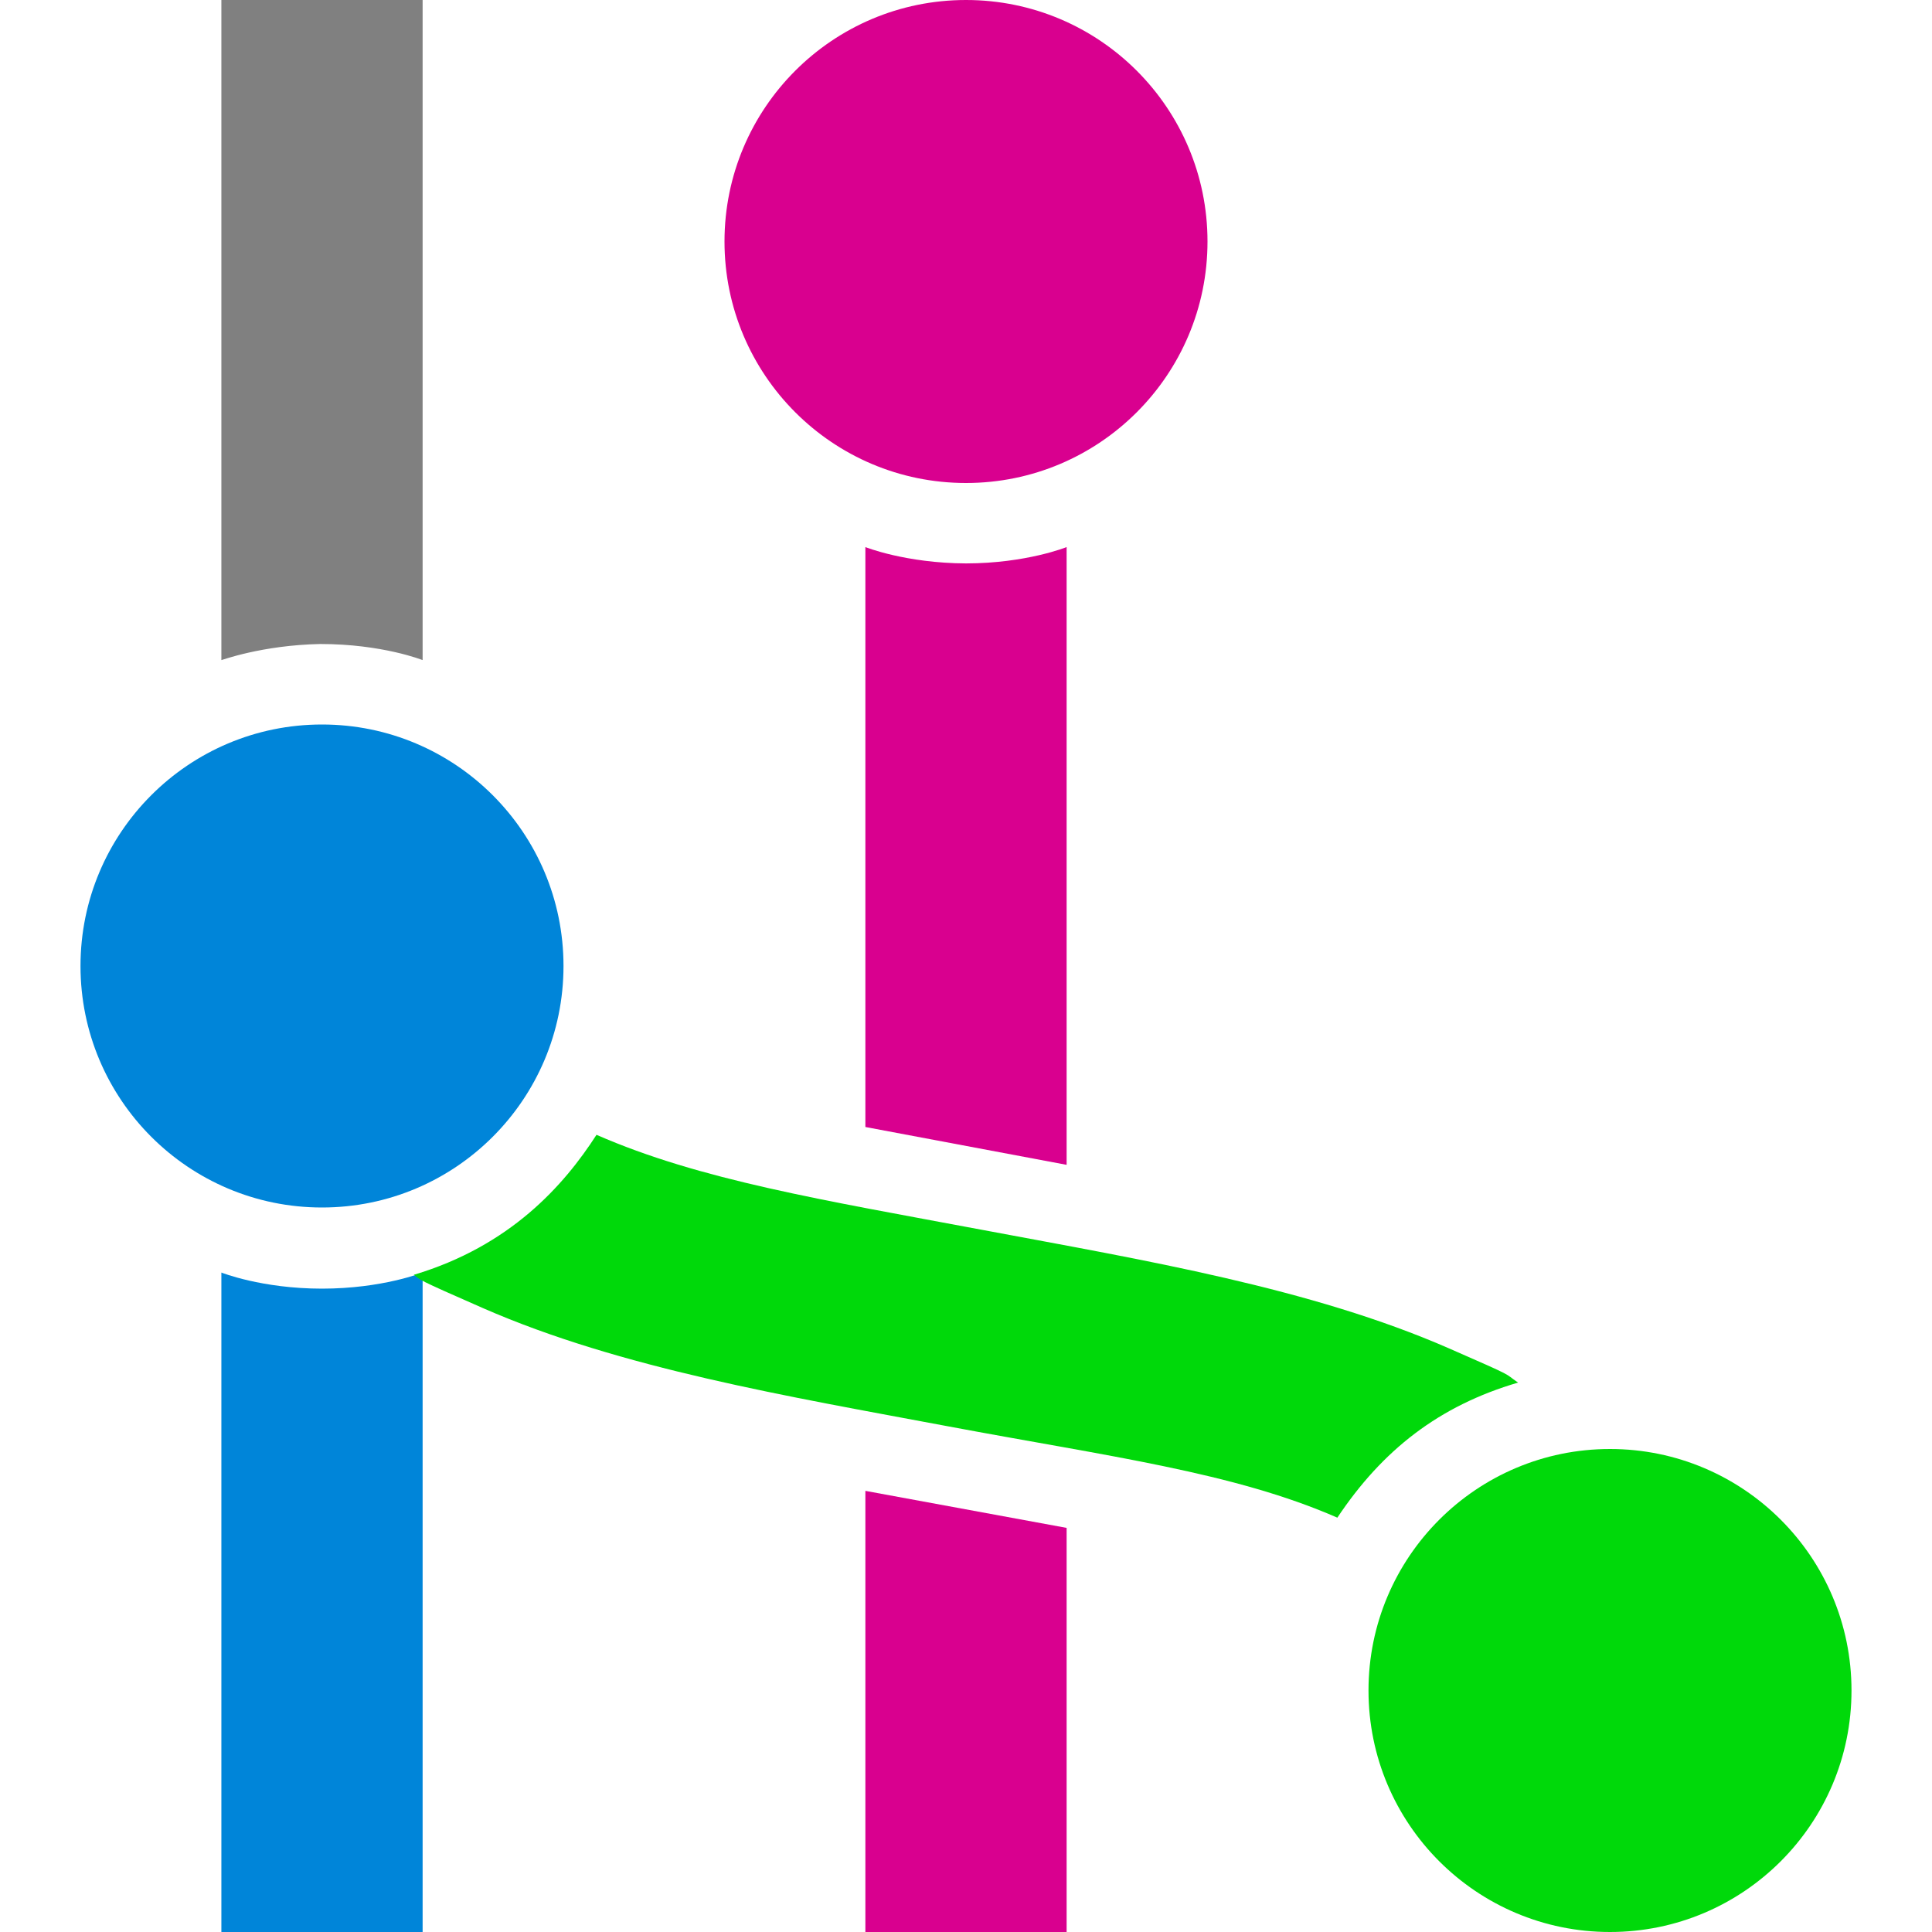
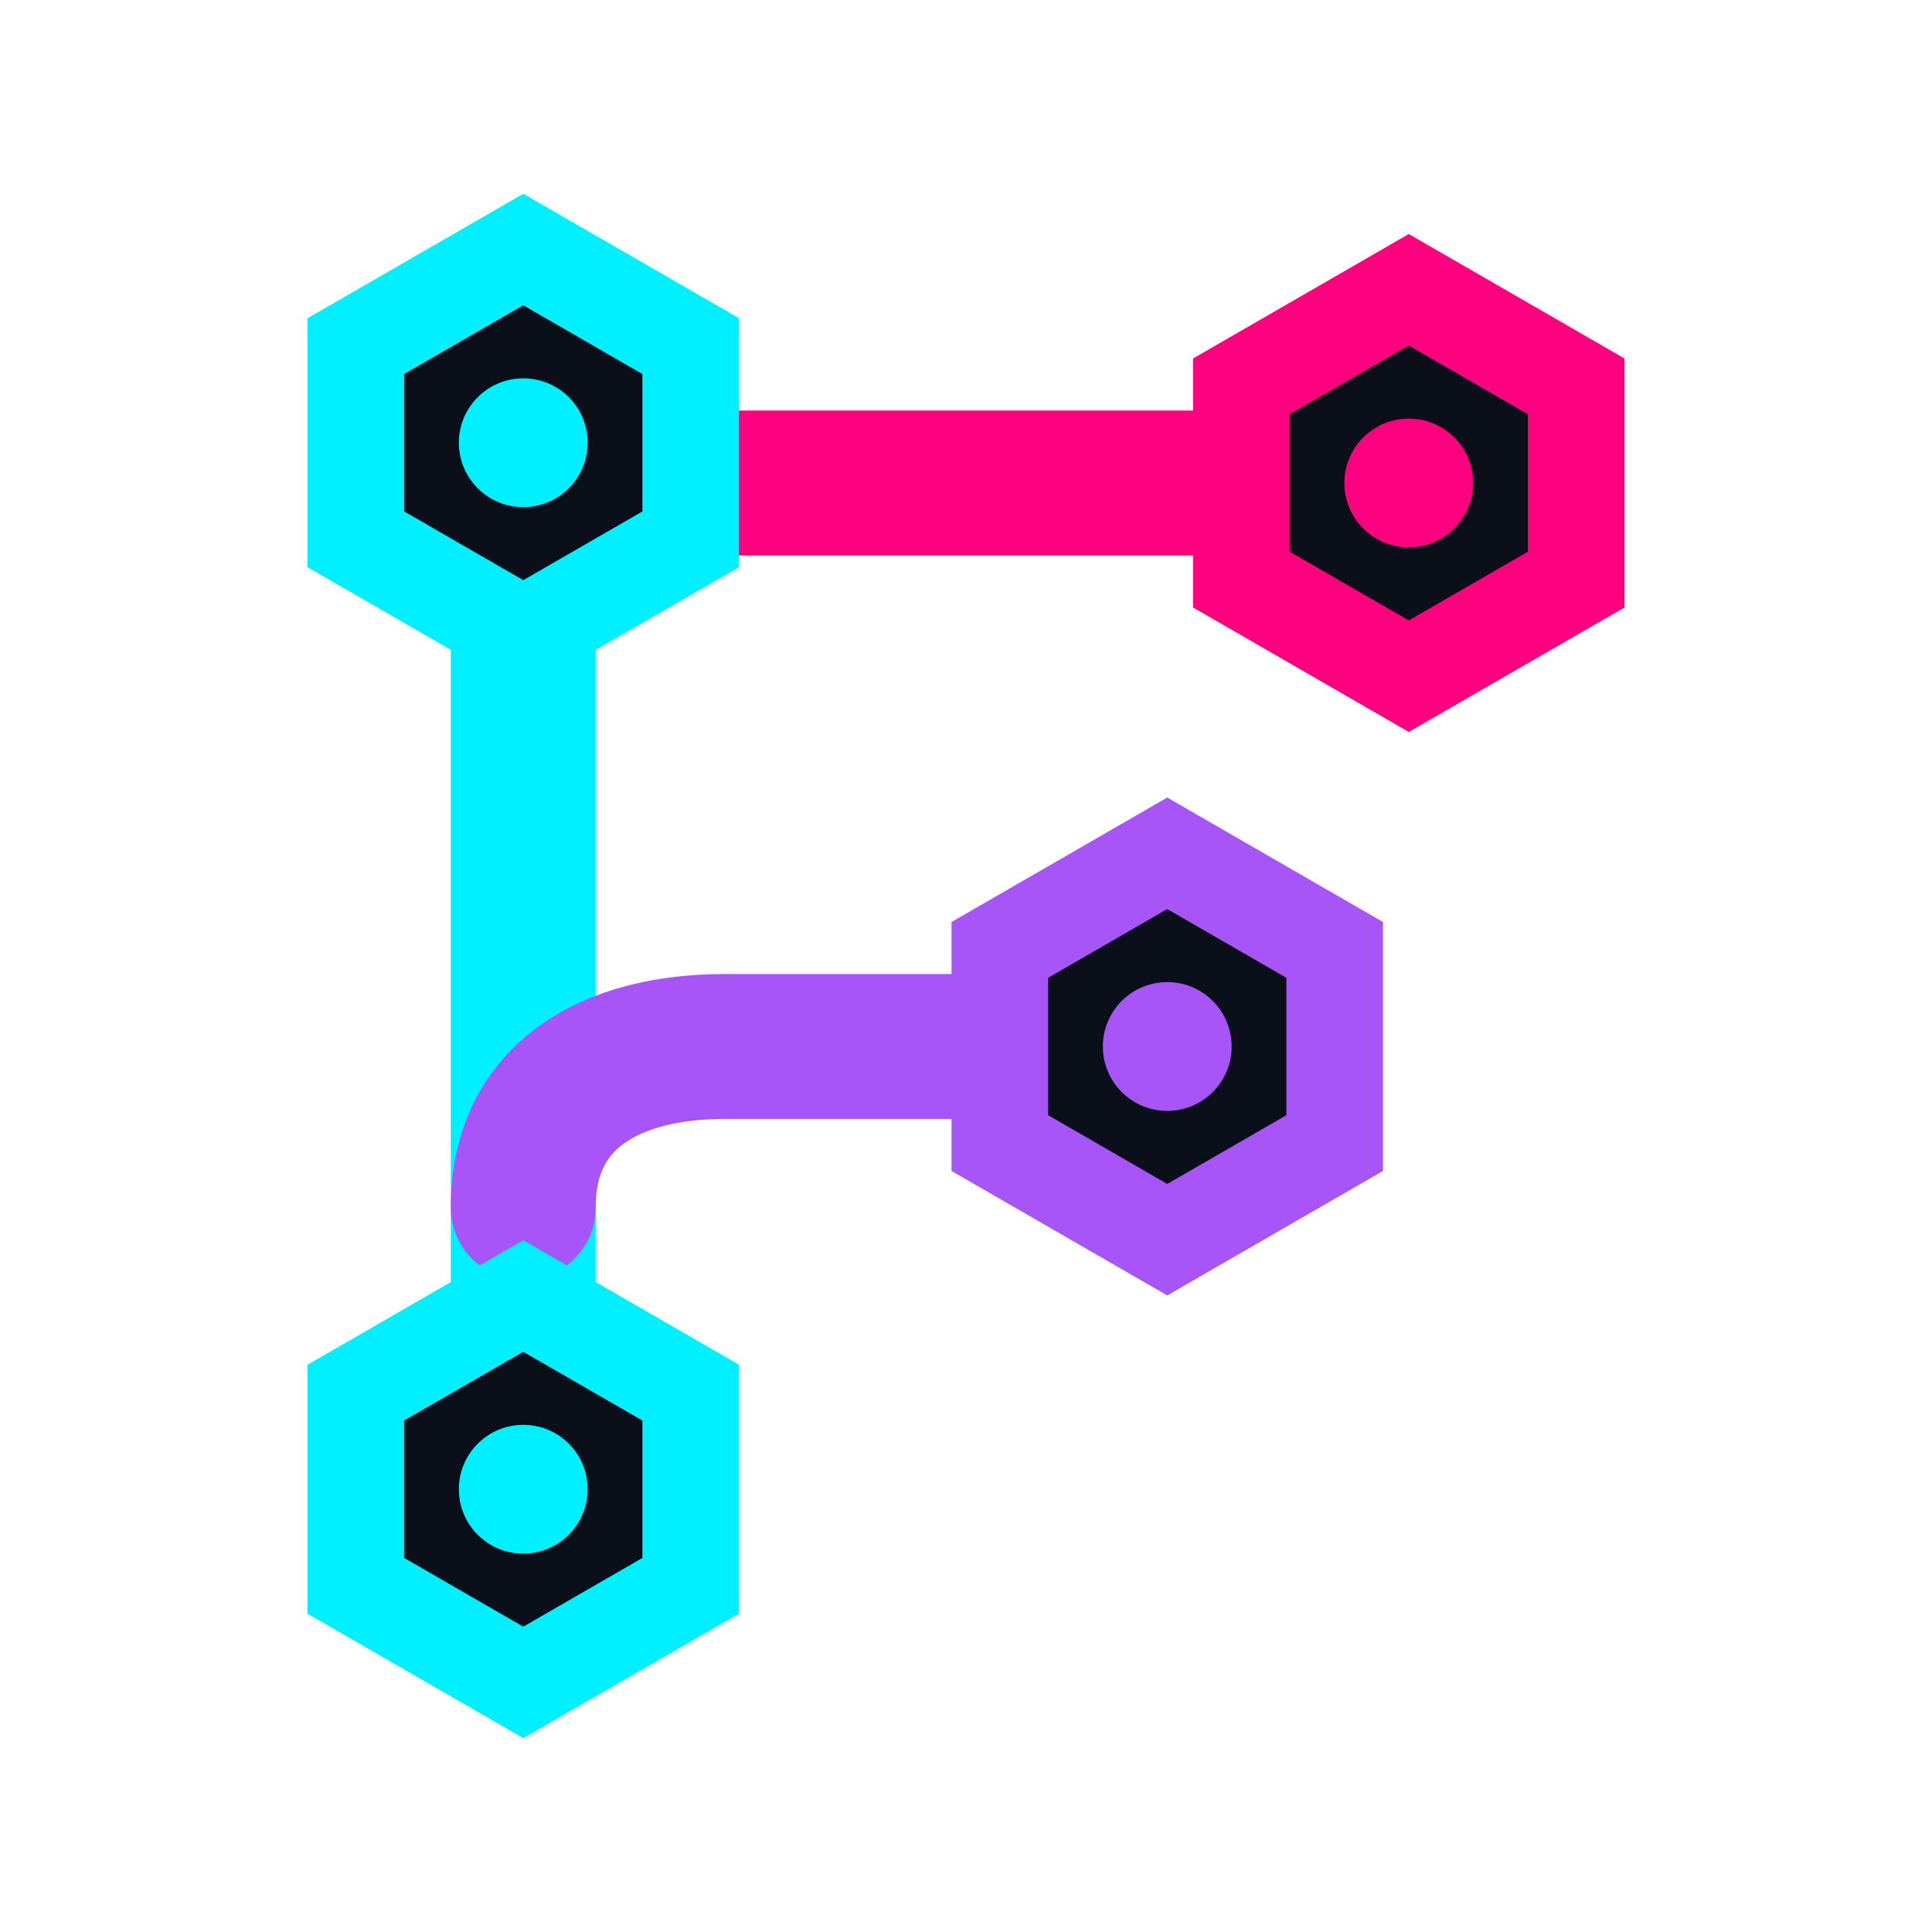
- <svg xmlns="http://www.w3.org/2000/svg" width="24" height="24">
-   <style>path,circle{fill-opacity:1;fill-rule:nonzero;stroke:none;}</style>
-   <path style="fill:#0085d9" d="m 2.75,15.808 c 0,0 0.5,0.2 1.25,0.2 0.75,0 1.25,-0.2 1.25,-0.2 l 0,8.192 -2.5,0 z" />
-   <path style="fill:#d9008f" d="m 10.75,6.796 c 0,0 0.5,0.2 1.25,0.203 0.75,-8.355e-4 1.25,-0.203 1.25,-0.203 L 13.25,14.47 10.75,14 z" />
-   <path style="fill:#d9008f" d="m 10.75,18.52 2.5,0.46 0,5.02 -2.5,0 z" />
-   <path style="fill:#808080" d="m 2.75,0 2.5,0 0,8.2 C 5.25,8.2 4.75,8 3.978,8 3.25,8.015 2.75,8.203 2.75,8.2 z" />
-   <path style="fill:#00d90a" d="M 5.141,15.836 C 5.235,15.906 5.143,15.875 6,16.25 c 1.714,0.75 3.781,1.094 5.781,1.469 2,0.375 3.546,0.571 4.832,1.134 0.56,-0.84 1.263,-1.39 2.245,-1.678 C 18.668,17.046 18.857,17.125 18,16.75 c -1.714,-0.75 -3.781,-1.094 -5.781,-1.469 -2,-0.375 -3.523,-0.621 -4.809,-1.184 -0.407,0.632 -1.074,1.382 -2.269,1.739 z" />
-   <circle style="fill:#0085d9" cx="4" cy="12" r="3" />
-   <circle style="fill:#d9008f" cx="12" cy="3" r="3" />
-   <circle style="fill:#00d90a" cx="20" cy="21" r="3" />
+ <svg xmlns="http://www.w3.org/2000/svg" viewBox="0 0 24 24" width="24" height="24">
+   <line x1="6.5" y1="5.5" x2="6.5" y2="18.5" stroke="#00F0FF" stroke-width="1.8" stroke-linecap="round" />
+   <path d="M 6.5 7.5 C 6.5 6.4 7.4 6 9 6 L 17.5 6" fill="none" stroke="#FF007F" stroke-width="1.8" stroke-linecap="round" stroke-linejoin="round" />
+   <path d="M 6.5 15 C 6.5 13.6 7.6 13 9 13 L 14.5 13" fill="none" stroke="#A855F7" stroke-width="1.8" stroke-linecap="round" stroke-linejoin="round" />
+   <polygon points="6.5,16.1 8.58,17.3 8.58,19.7 6.5,20.9 4.42,19.7 4.42,17.3" fill="#0B0F19" stroke="#00F0FF" stroke-width="1.2" />
+   <circle cx="6.5" cy="18.5" r="0.8" fill="#00F0FF" />
+   <polygon points="14.5,10.6 16.58,11.8 16.58,14.2 14.5,15.4 12.42,14.2 12.42,11.8" fill="#0B0F19" stroke="#A855F7" stroke-width="1.2" />
+   <circle cx="14.5" cy="13" r="0.8" fill="#A855F7" />
+   <polygon points="17.5,3.6 19.58,4.8 19.58,7.2 17.5,8.4 15.42,7.2 15.42,4.8" fill="#0B0F19" stroke="#FF007F" stroke-width="1.2" />
+   <circle cx="17.5" cy="6" r="0.8" fill="#FF007F" />
+   <polygon points="6.5,3.1 8.58,4.3 8.58,6.7 6.5,7.9 4.42,6.7 4.42,4.3" fill="#0B0F19" stroke="#00F0FF" stroke-width="1.2" />
+   <circle cx="6.5" cy="5.5" r="0.8" fill="#00F0FF" />
</svg>
